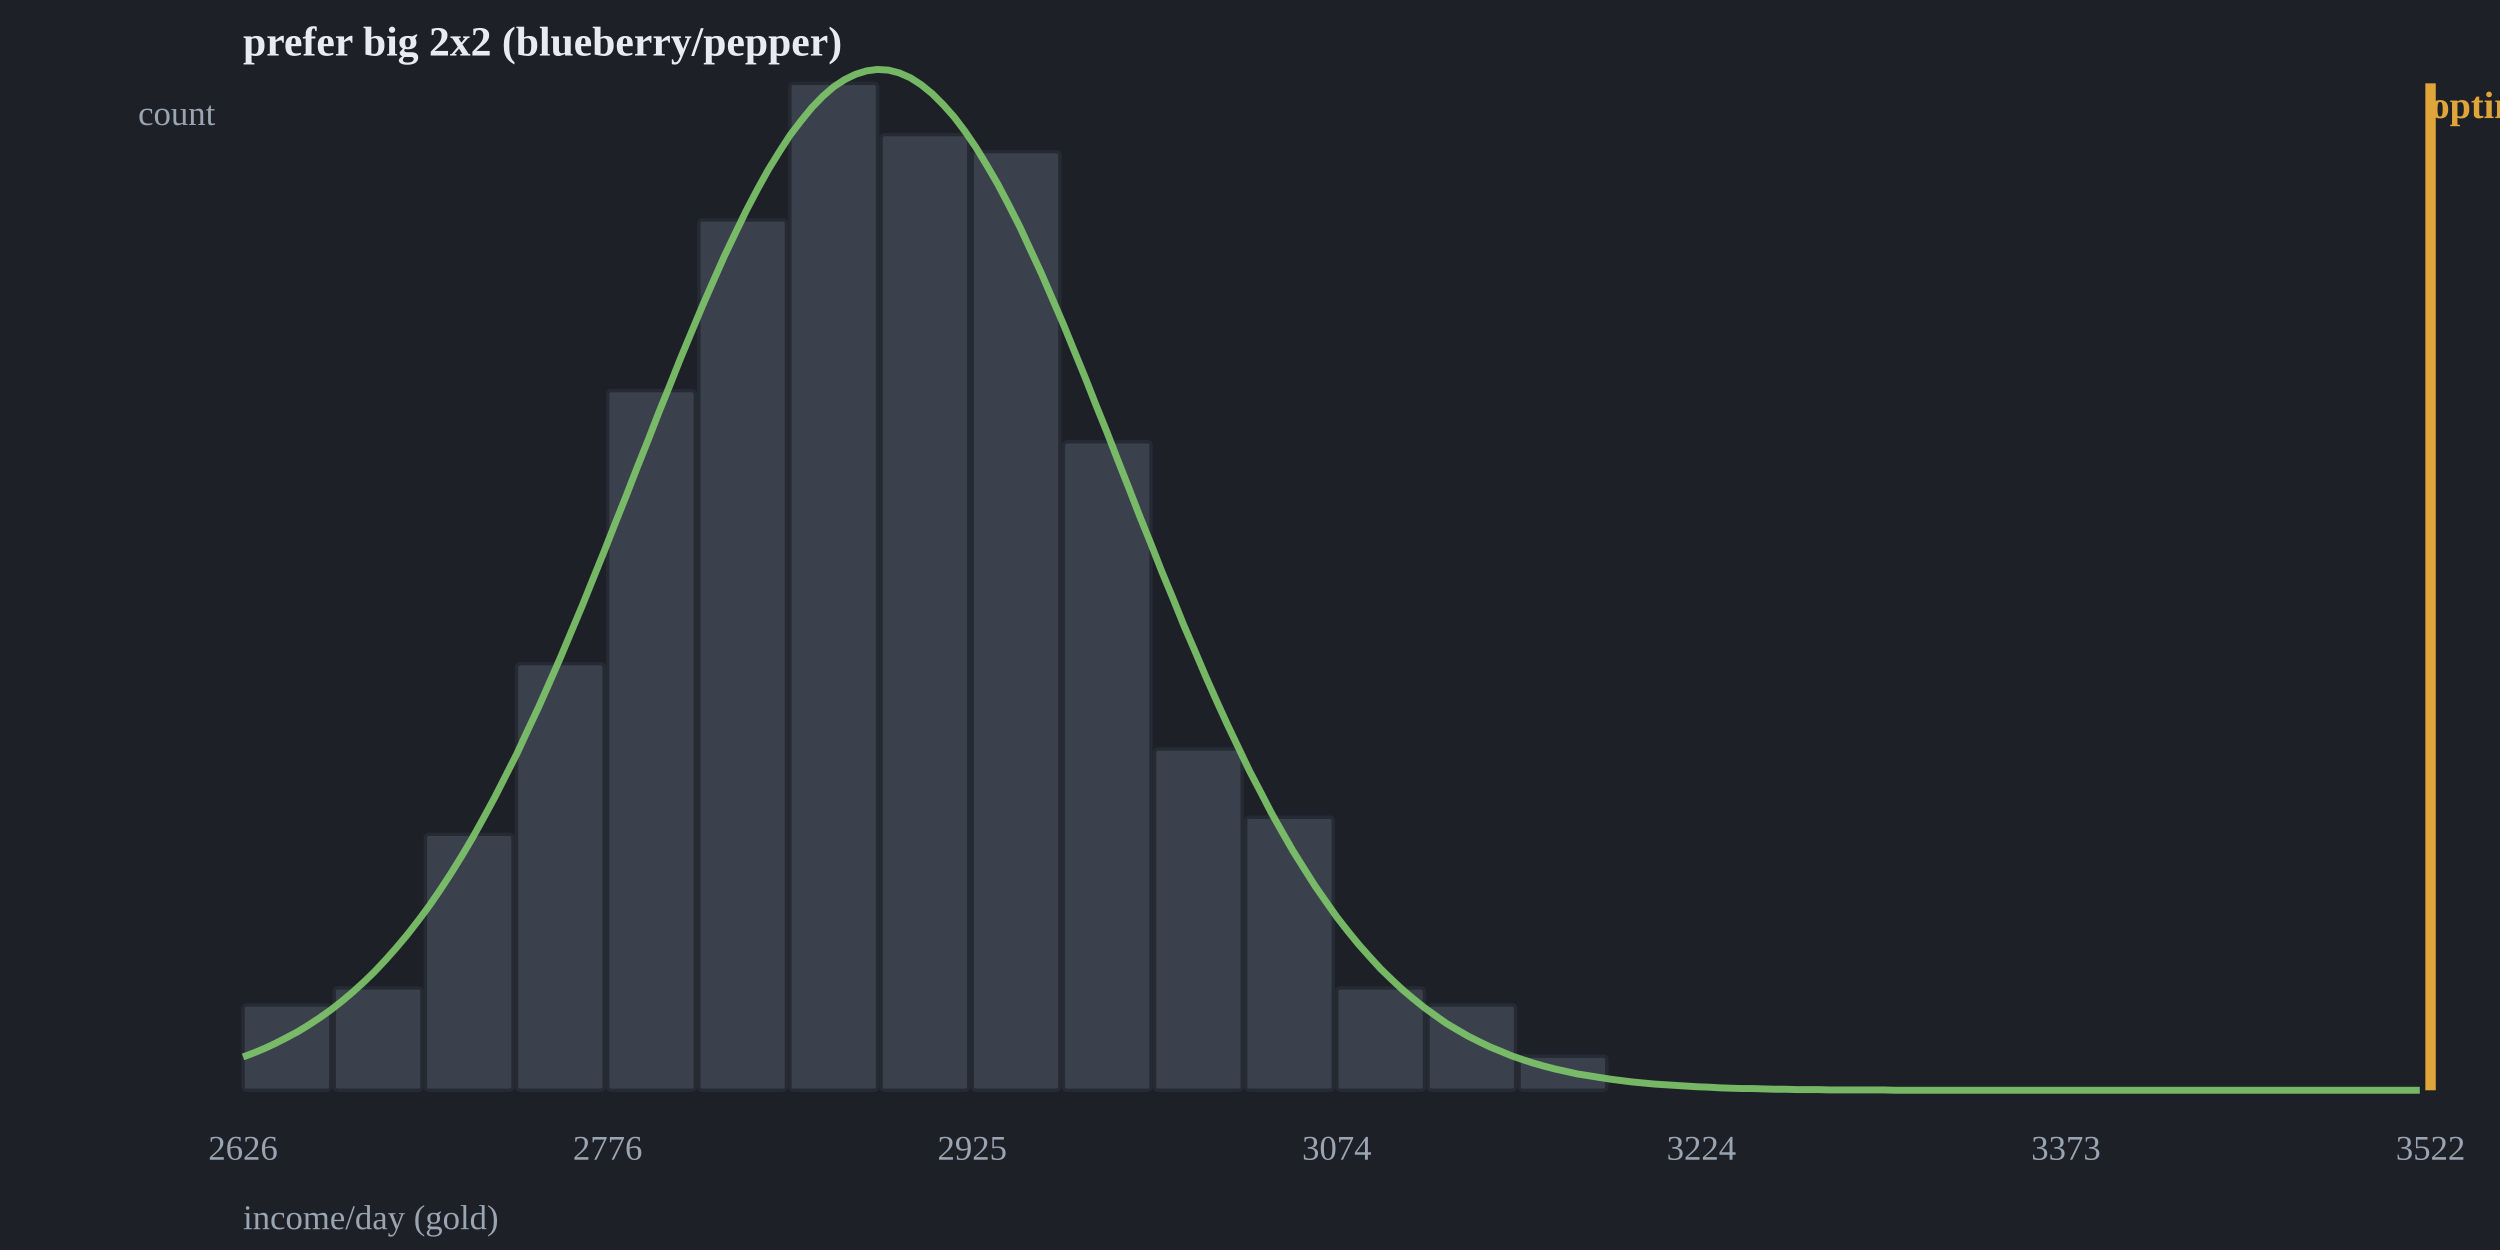
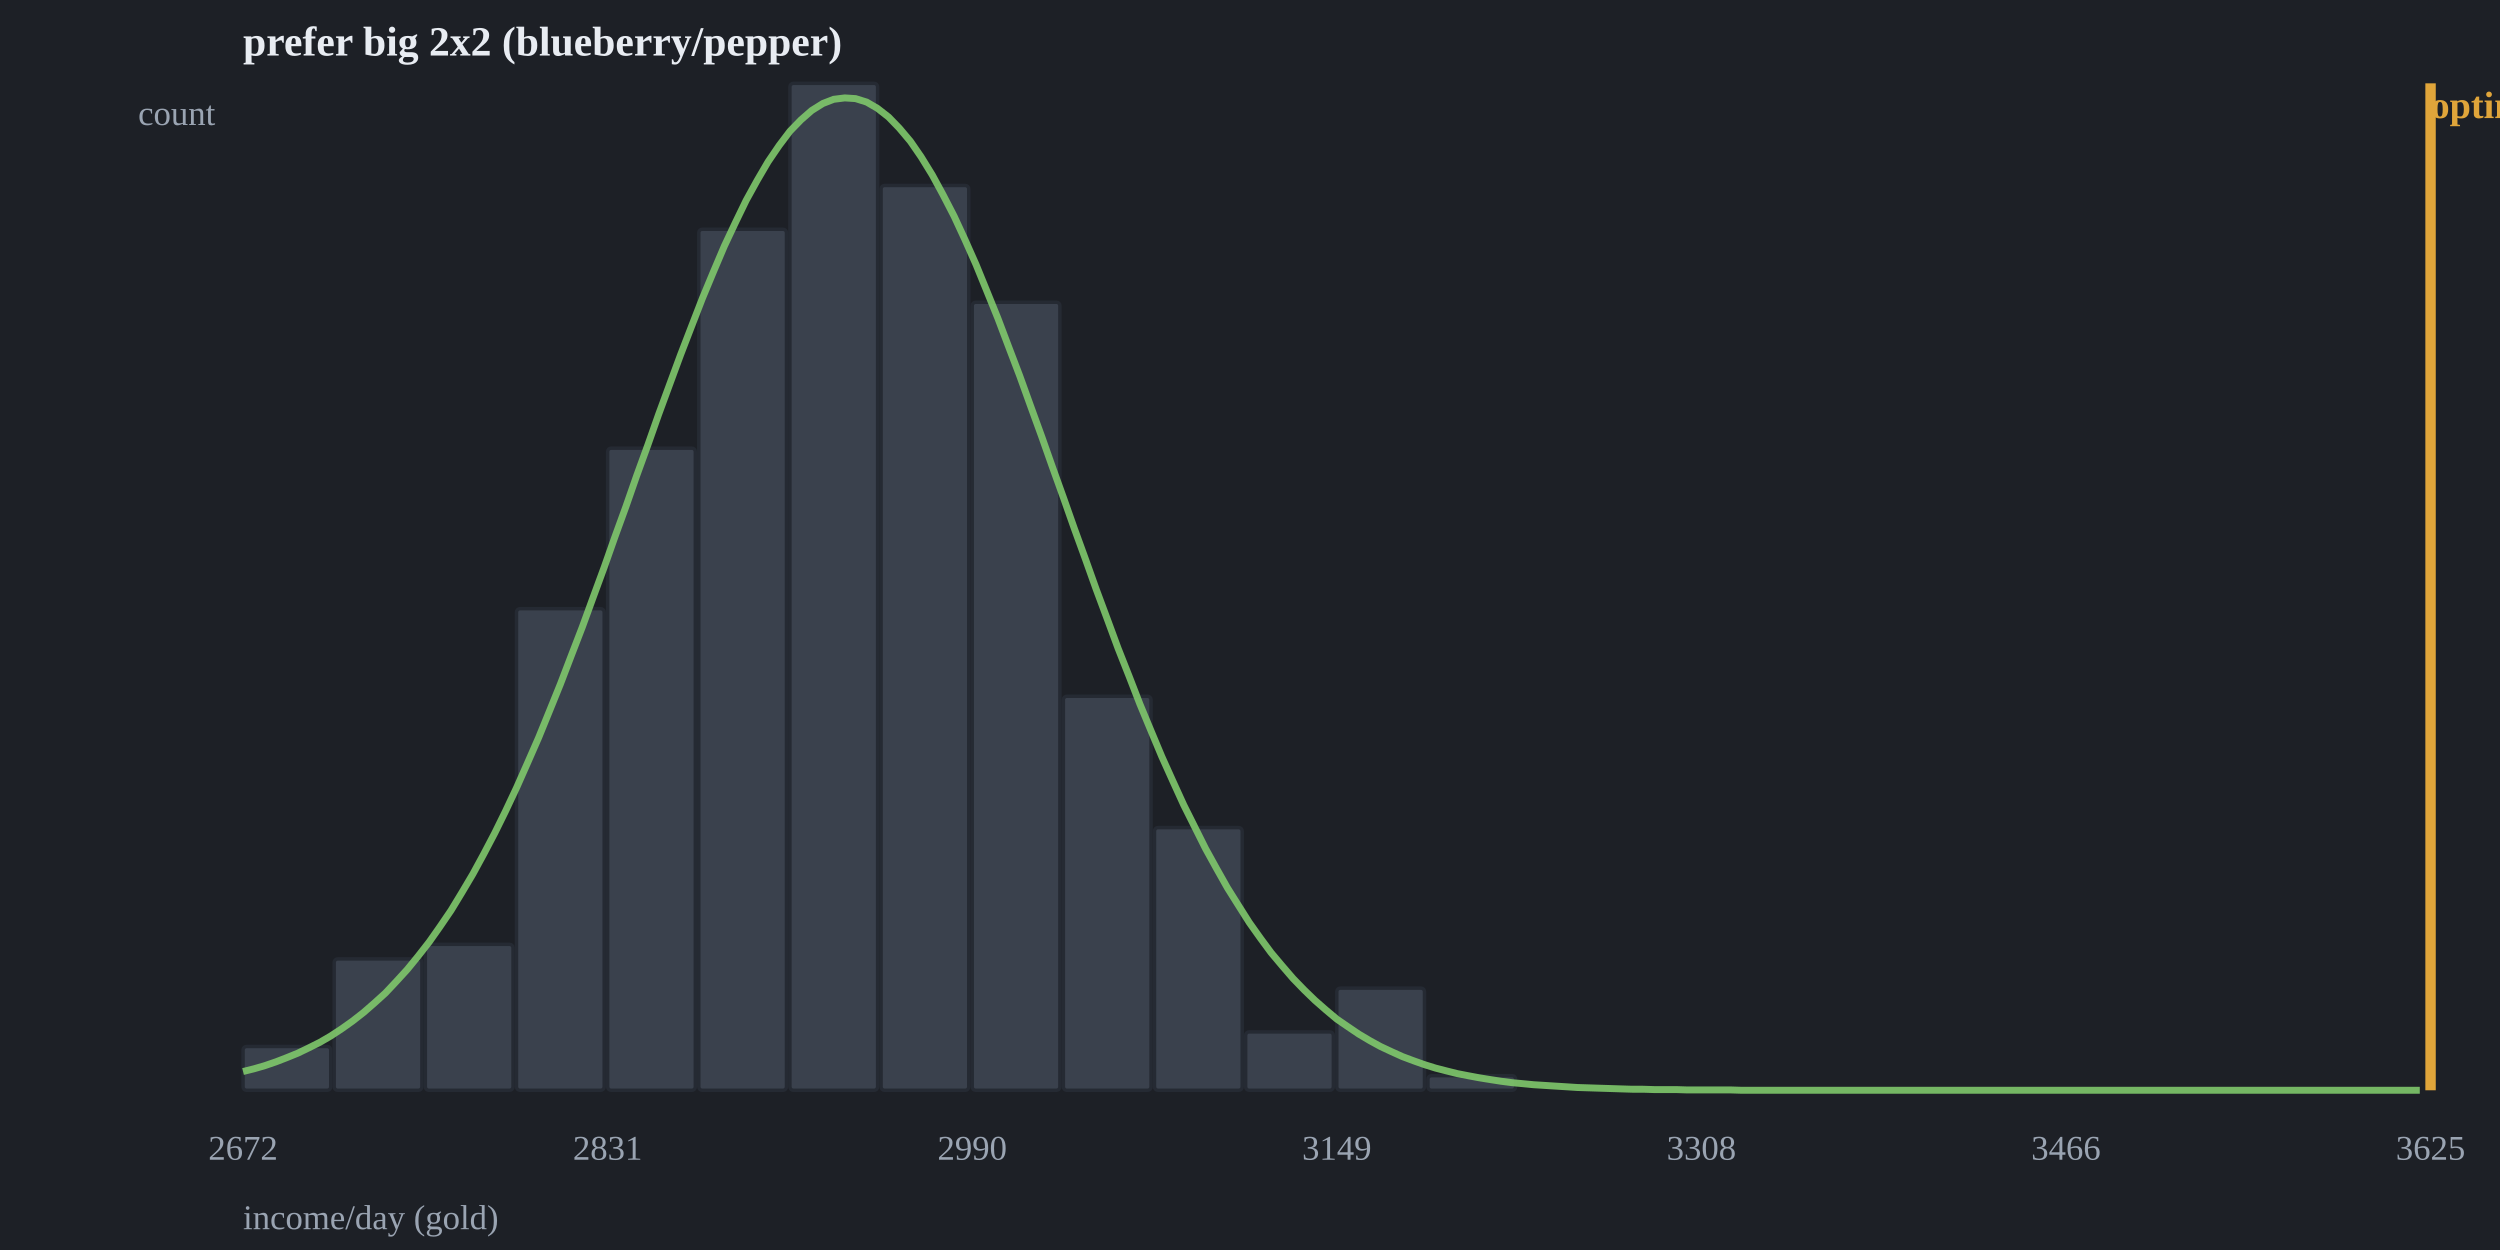
<svg xmlns="http://www.w3.org/2000/svg" viewBox="0 0 720 360" width="100%" role="img" aria-label="prefer big 2x2 (blueberry/pepper)">
  <rect width="720" height="360" fill="#1d2026" />
  <text x="70" y="16" font-size="12" font-weight="700" fill="#e8ecf2">prefer big 2x2 (blueberry/pepper)</text>
  <text x="62" y="36" font-size="10" fill="#9aa4b2" text-anchor="end">count</text>
-   <rect x="70" y="289.424" width="25.25" height="24.576" fill="#3a414d" stroke="#252a33" rx="1" />
-   <rect x="96.25" y="284.508" width="25.25" height="29.492" fill="#3a414d" stroke="#252a33" rx="1" />
-   <rect x="122.5" y="240.271" width="25.25" height="73.729" fill="#3a414d" stroke="#252a33" rx="1" />
-   <rect x="148.75" y="191.119" width="25.25" height="122.881" fill="#3a414d" stroke="#252a33" rx="1" />
-   <rect x="175" y="112.475" width="25.25" height="201.525" fill="#3a414d" stroke="#252a33" rx="1" />
-   <rect x="201.25" y="63.322" width="25.25" height="250.678" fill="#3a414d" stroke="#252a33" rx="1" />
+   <rect x="70" y="301.391" width="25.25" height="12.609" fill="#3a414d" stroke="#252a33" rx="1" />
+   <rect x="96.25" y="276.174" width="25.25" height="37.826" fill="#3a414d" stroke="#252a33" rx="1" />
+   <rect x="122.5" y="271.971" width="25.25" height="42.029" fill="#3a414d" stroke="#252a33" rx="1" />
+   <rect x="148.75" y="175.304" width="25.25" height="138.696" fill="#3a414d" stroke="#252a33" rx="1" />
+   <rect x="175" y="129.072" width="25.25" height="184.928" fill="#3a414d" stroke="#252a33" rx="1" />
+   <rect x="201.25" y="66.029" width="25.25" height="247.971" fill="#3a414d" stroke="#252a33" rx="1" />
  <rect x="227.5" y="24" width="25.25" height="290" fill="#3a414d" stroke="#252a33" rx="1" />
-   <rect x="253.75" y="38.746" width="25.25" height="275.254" fill="#3a414d" stroke="#252a33" rx="1" />
-   <rect x="280" y="43.661" width="25.25" height="270.339" fill="#3a414d" stroke="#252a33" rx="1" />
-   <rect x="306.25" y="127.22" width="25.25" height="186.78" fill="#3a414d" stroke="#252a33" rx="1" />
-   <rect x="332.5" y="215.695" width="25.25" height="98.305" fill="#3a414d" stroke="#252a33" rx="1" />
-   <rect x="358.75" y="235.356" width="25.25" height="78.644" fill="#3a414d" stroke="#252a33" rx="1" />
-   <rect x="385" y="284.508" width="25.25" height="29.492" fill="#3a414d" stroke="#252a33" rx="1" />
-   <rect x="411.25" y="289.424" width="25.25" height="24.576" fill="#3a414d" stroke="#252a33" rx="1" />
-   <rect x="437.5" y="304.169" width="25.25" height="9.831" fill="#3a414d" stroke="#252a33" rx="1" />
+   <rect x="253.75" y="53.42" width="25.25" height="260.58" fill="#3a414d" stroke="#252a33" rx="1" />
+   <rect x="280" y="87.043" width="25.25" height="226.957" fill="#3a414d" stroke="#252a33" rx="1" />
+   <rect x="306.25" y="200.522" width="25.25" height="113.478" fill="#3a414d" stroke="#252a33" rx="1" />
+   <rect x="332.5" y="238.348" width="25.25" height="75.652" fill="#3a414d" stroke="#252a33" rx="1" />
+   <rect x="358.75" y="297.188" width="25.25" height="16.812" fill="#3a414d" stroke="#252a33" rx="1" />
+   <rect x="385" y="284.58" width="25.25" height="29.42" fill="#3a414d" stroke="#252a33" rx="1" />
+   <rect x="411.25" y="309.797" width="25.25" height="4.203" fill="#3a414d" stroke="#252a33" rx="1" />
+   <rect x="437.5" y="314" width="25.25" height="0" fill="#3a414d" stroke="#252a33" rx="1" />
  <rect x="463.75" y="314" width="25.25" height="0" fill="#3a414d" stroke="#252a33" rx="1" />
  <rect x="490" y="314" width="25.25" height="0" fill="#3a414d" stroke="#252a33" rx="1" />
  <rect x="516.25" y="314" width="25.25" height="0" fill="#3a414d" stroke="#252a33" rx="1" />
  <rect x="542.5" y="314" width="25.25" height="0" fill="#3a414d" stroke="#252a33" rx="1" />
  <rect x="568.75" y="314" width="25.25" height="0" fill="#3a414d" stroke="#252a33" rx="1" />
  <rect x="595" y="314" width="25.25" height="0" fill="#3a414d" stroke="#252a33" rx="1" />
  <rect x="621.25" y="314" width="25.25" height="0" fill="#3a414d" stroke="#252a33" rx="1" />
  <rect x="647.5" y="314" width="25.25" height="0" fill="#3a414d" stroke="#252a33" rx="1" />
  <rect x="673.75" y="314" width="25.25" height="0" fill="#3a414d" stroke="#252a33" rx="1" />
-   <path d="M70.0 304.4L73.2 303.2L76.3 301.9L79.5 300.4L82.6 298.8L85.8 297.1L88.9 295.2L92.1 293.1L95.2 290.9L98.4 288.4L101.5 285.8L104.7 282.9L107.8 279.9L111.0 276.5L114.1 273.0L117.3 269.2L120.4 265.2L123.6 260.9L126.7 256.4L129.9 251.5L133.0 246.5L136.2 241.1L139.3 235.5L142.5 229.6L145.6 223.5L148.8 217.2L151.9 210.5L155.1 203.7L158.2 196.7L161.4 189.4L164.5 182.0L167.7 174.4L170.8 166.7L174.0 158.8L177.1 150.9L180.3 142.9L183.4 134.9L186.6 126.9L189.7 118.9L192.9 111.0L196.0 103.2L199.2 95.5L202.3 88.1L205.5 80.8L208.6 73.8L211.8 67.1L214.9 60.7L218.1 54.6L221.2 49.0L224.4 43.8L227.5 39.0L230.7 34.8L233.8 31.0L237.0 27.7L240.1 25.0L243.3 22.9L246.4 21.4L249.6 20.4L252.7 20.0L255.9 20.2L259.0 21.0L262.2 22.4L265.3 24.4L268.5 27.0L271.6 30.1L274.8 33.7L277.9 37.8L281.1 42.5L284.2 47.6L287.4 53.1L290.5 59.0L293.7 65.3L296.8 72.0L300.0 78.9L303.1 86.1L306.3 93.5L309.4 101.1L312.6 108.9L315.7 116.8L318.9 124.7L322.0 132.7L325.2 140.8L328.3 148.8L331.5 156.7L334.6 164.6L337.8 172.3L340.9 180.0L344.1 187.4L347.2 194.7L350.4 201.9L353.5 208.7L356.7 215.4L359.8 221.9L363.0 228.0L366.1 234.0L369.3 239.7L372.4 245.1L375.6 250.2L378.7 255.1L381.9 259.7L385.0 264.1L388.2 268.2L391.3 272.0L394.5 275.6L397.6 279.0L400.8 282.1L403.9 285.0L407.1 287.7L410.2 290.2L413.4 292.5L416.5 294.7L419.7 296.6L422.8 298.4L426.0 300.0L429.1 301.5L432.3 302.8L435.4 304.1L438.6 305.2L441.7 306.2L444.9 307.1L448.0 307.9L451.2 308.6L454.3 309.3L457.5 309.8L460.6 310.3L463.8 310.8L466.9 311.2L470.1 311.6L473.2 311.9L476.4 312.2L479.5 312.4L482.7 312.6L485.8 312.8L489.0 313.0L492.1 313.1L495.3 313.3L498.4 313.4L501.6 313.5L504.7 313.5L507.9 313.6L511.0 313.7L514.2 313.7L517.3 313.8L520.5 313.8L523.6 313.8L526.8 313.9L529.9 313.9L533.1 313.9L536.2 313.9L539.4 313.9L542.5 313.9L545.7 314.0L548.8 314.0L552.0 314.0L555.1 314.0L558.3 314.0L561.4 314.0L564.6 314.0L567.7 314.0L570.9 314.0L574.0 314.0L577.2 314.0L580.3 314.0L583.5 314.0L586.6 314.0L589.8 314.0L592.9 314.0L596.1 314.0L599.2 314.0L602.4 314.0L605.5 314.0L608.7 314.0L611.8 314.0L615.0 314.0L618.1 314.0L621.3 314.0L624.4 314.0L627.6 314.0L630.7 314.0L633.9 314.0L637.0 314.0L640.2 314.0L643.3 314.0L646.5 314.0L649.6 314.0L652.8 314.0L655.9 314.0L659.1 314.0L662.2 314.0L665.4 314.0L668.5 314.0L671.7 314.0L674.8 314.0L678.0 314.0L681.1 314.0L684.3 314.0L687.4 314.0L690.6 314.0L693.7 314.0L696.9 314.0" fill="none" stroke="#7ec86a" stroke-width="2" opacity="0.9" />
+   <path d="M70.0 308.6L73.2 307.8L76.3 306.9L79.5 305.8L82.6 304.6L85.8 303.3L88.9 301.8L92.1 300.2L95.2 298.4L98.4 296.3L101.5 294.1L104.7 291.6L107.8 288.9L111.0 286.0L114.1 282.7L117.3 279.2L120.4 275.4L123.6 271.3L126.7 266.9L129.9 262.2L133.0 257.1L136.2 251.7L139.3 246.0L142.5 239.9L145.6 233.6L148.8 226.8L151.9 219.8L155.1 212.5L158.2 204.9L161.4 197.0L164.5 188.9L167.7 180.6L170.8 172.1L174.0 163.4L177.1 154.6L180.3 145.8L183.4 136.9L186.6 128.1L189.7 119.3L192.9 110.6L196.0 102.2L199.2 93.9L202.3 85.9L205.5 78.2L208.6 70.9L211.8 64.1L214.9 57.7L218.1 51.9L221.2 46.6L224.4 41.9L227.5 37.8L230.7 34.5L233.8 31.8L237.0 29.8L240.1 28.6L243.3 28.2L246.4 28.4L249.6 29.4L252.7 31.2L255.9 33.7L259.0 36.9L262.2 40.7L265.3 45.2L268.5 50.4L271.6 56.1L274.8 62.3L277.9 69.0L281.1 76.2L284.2 83.8L287.4 91.7L290.5 99.9L293.7 108.3L296.8 116.9L300.0 125.7L303.1 134.5L306.3 143.4L309.4 152.2L312.6 161.0L315.7 169.7L318.9 178.3L322.0 186.7L325.2 194.8L328.3 202.8L331.5 210.5L334.6 217.9L337.8 225.0L340.9 231.8L344.1 238.2L347.2 244.4L350.4 250.2L353.5 255.7L356.7 260.8L359.8 265.7L363.0 270.2L366.1 274.4L369.3 278.2L372.4 281.8L375.6 285.1L378.7 288.1L381.9 290.9L385.0 293.5L388.2 295.7L391.3 297.8L394.5 299.7L397.6 301.4L400.8 302.9L403.9 304.3L407.1 305.5L410.2 306.6L413.4 307.6L416.5 308.4L419.7 309.2L422.8 309.8L426.0 310.4L429.1 310.9L432.3 311.4L435.4 311.8L438.6 312.1L441.7 312.4L444.9 312.6L448.0 312.8L451.2 313.0L454.3 313.2L457.5 313.3L460.6 313.4L463.8 313.5L466.9 313.6L470.1 313.7L473.2 313.7L476.4 313.8L479.5 313.8L482.7 313.8L485.8 313.9L489.0 313.9L492.1 313.9L495.3 313.9L498.4 313.9L501.6 314.0L504.7 314.0L507.9 314.0L511.0 314.0L514.2 314.0L517.3 314.0L520.5 314.0L523.6 314.0L526.8 314.0L529.9 314.0L533.1 314.0L536.2 314.0L539.4 314.0L542.5 314.0L545.7 314.0L548.8 314.0L552.0 314.0L555.1 314.0L558.3 314.0L561.4 314.0L564.6 314.0L567.7 314.0L570.9 314.0L574.0 314.0L577.2 314.0L580.3 314.0L583.5 314.0L586.6 314.0L589.8 314.0L592.9 314.0L596.1 314.0L599.2 314.0L602.4 314.0L605.5 314.0L608.7 314.0L611.8 314.0L615.0 314.0L618.1 314.0L621.3 314.0L624.4 314.0L627.6 314.0L630.7 314.0L633.9 314.0L637.0 314.0L640.2 314.0L643.3 314.0L646.5 314.0L649.6 314.0L652.8 314.0L655.9 314.0L659.1 314.0L662.2 314.0L665.4 314.0L668.5 314.0L671.7 314.0L674.8 314.0L678.0 314.0L681.1 314.0L684.3 314.0L687.4 314.0L690.6 314.0L693.7 314.0L696.9 314.0" fill="none" stroke="#7ec86a" stroke-width="2" opacity="0.9" />
  <line x1="700" y1="24" x2="700" y2="314" stroke="#e0a53a" stroke-width="3" />
-   <text x="700" y="34" font-size="11" fill="#e0a53a" font-weight="700">optimizer 3522</text>
-   <text x="70" y="334" text-anchor="middle" font-size="10" fill="#9aa4b2">2626</text>
-   <text x="175" y="334" text-anchor="middle" font-size="10" fill="#9aa4b2">2776</text>
-   <text x="280" y="334" text-anchor="middle" font-size="10" fill="#9aa4b2">2925</text>
-   <text x="385" y="334" text-anchor="middle" font-size="10" fill="#9aa4b2">3074</text>
-   <text x="490" y="334" text-anchor="middle" font-size="10" fill="#9aa4b2">3224</text>
-   <text x="595" y="334" text-anchor="middle" font-size="10" fill="#9aa4b2">3373</text>
-   <text x="700" y="334" text-anchor="middle" font-size="10" fill="#9aa4b2">3522</text>
+   <text x="700" y="34" font-size="11" fill="#e0a53a" font-weight="700">optimizer 3625</text>
+   <text x="70" y="334" text-anchor="middle" font-size="10" fill="#9aa4b2">2672</text>
+   <text x="175" y="334" text-anchor="middle" font-size="10" fill="#9aa4b2">2831</text>
+   <text x="280" y="334" text-anchor="middle" font-size="10" fill="#9aa4b2">2990</text>
+   <text x="385" y="334" text-anchor="middle" font-size="10" fill="#9aa4b2">3149</text>
+   <text x="490" y="334" text-anchor="middle" font-size="10" fill="#9aa4b2">3308</text>
+   <text x="595" y="334" text-anchor="middle" font-size="10" fill="#9aa4b2">3466</text>
+   <text x="700" y="334" text-anchor="middle" font-size="10" fill="#9aa4b2">3625</text>
  <text x="70" y="354" font-size="10" fill="#9aa4b2">income/day (gold)</text>
</svg>
